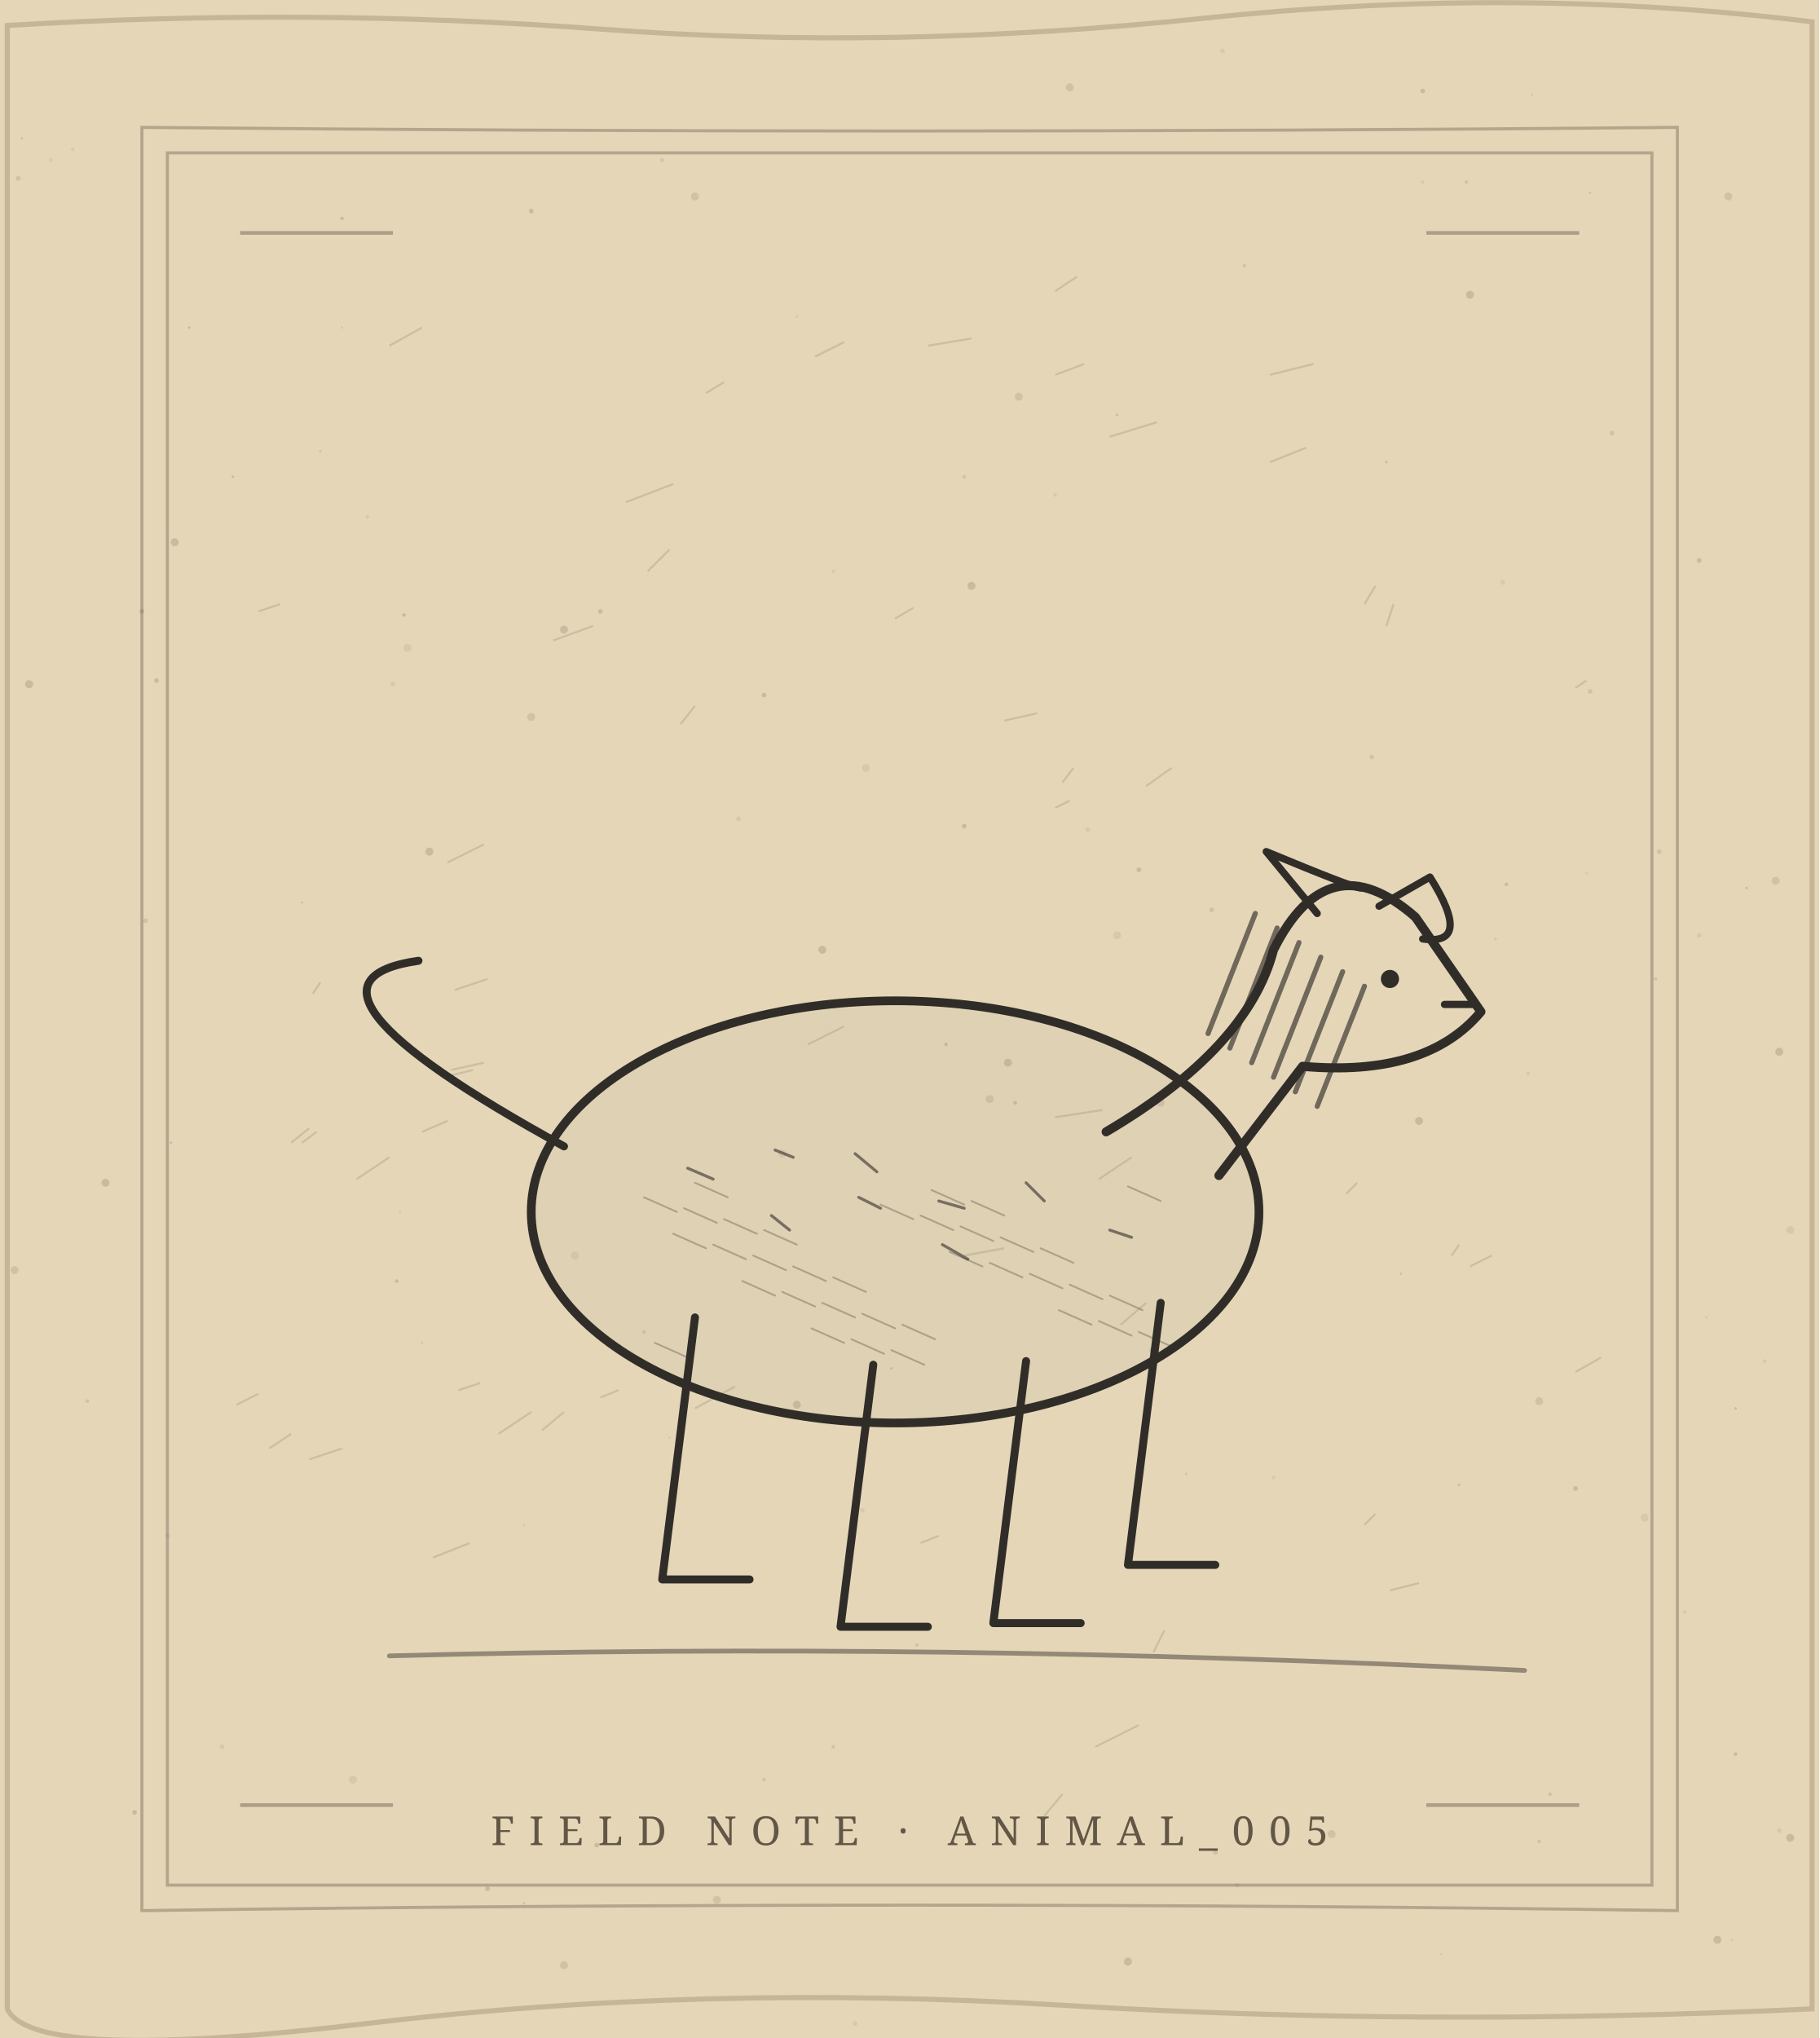
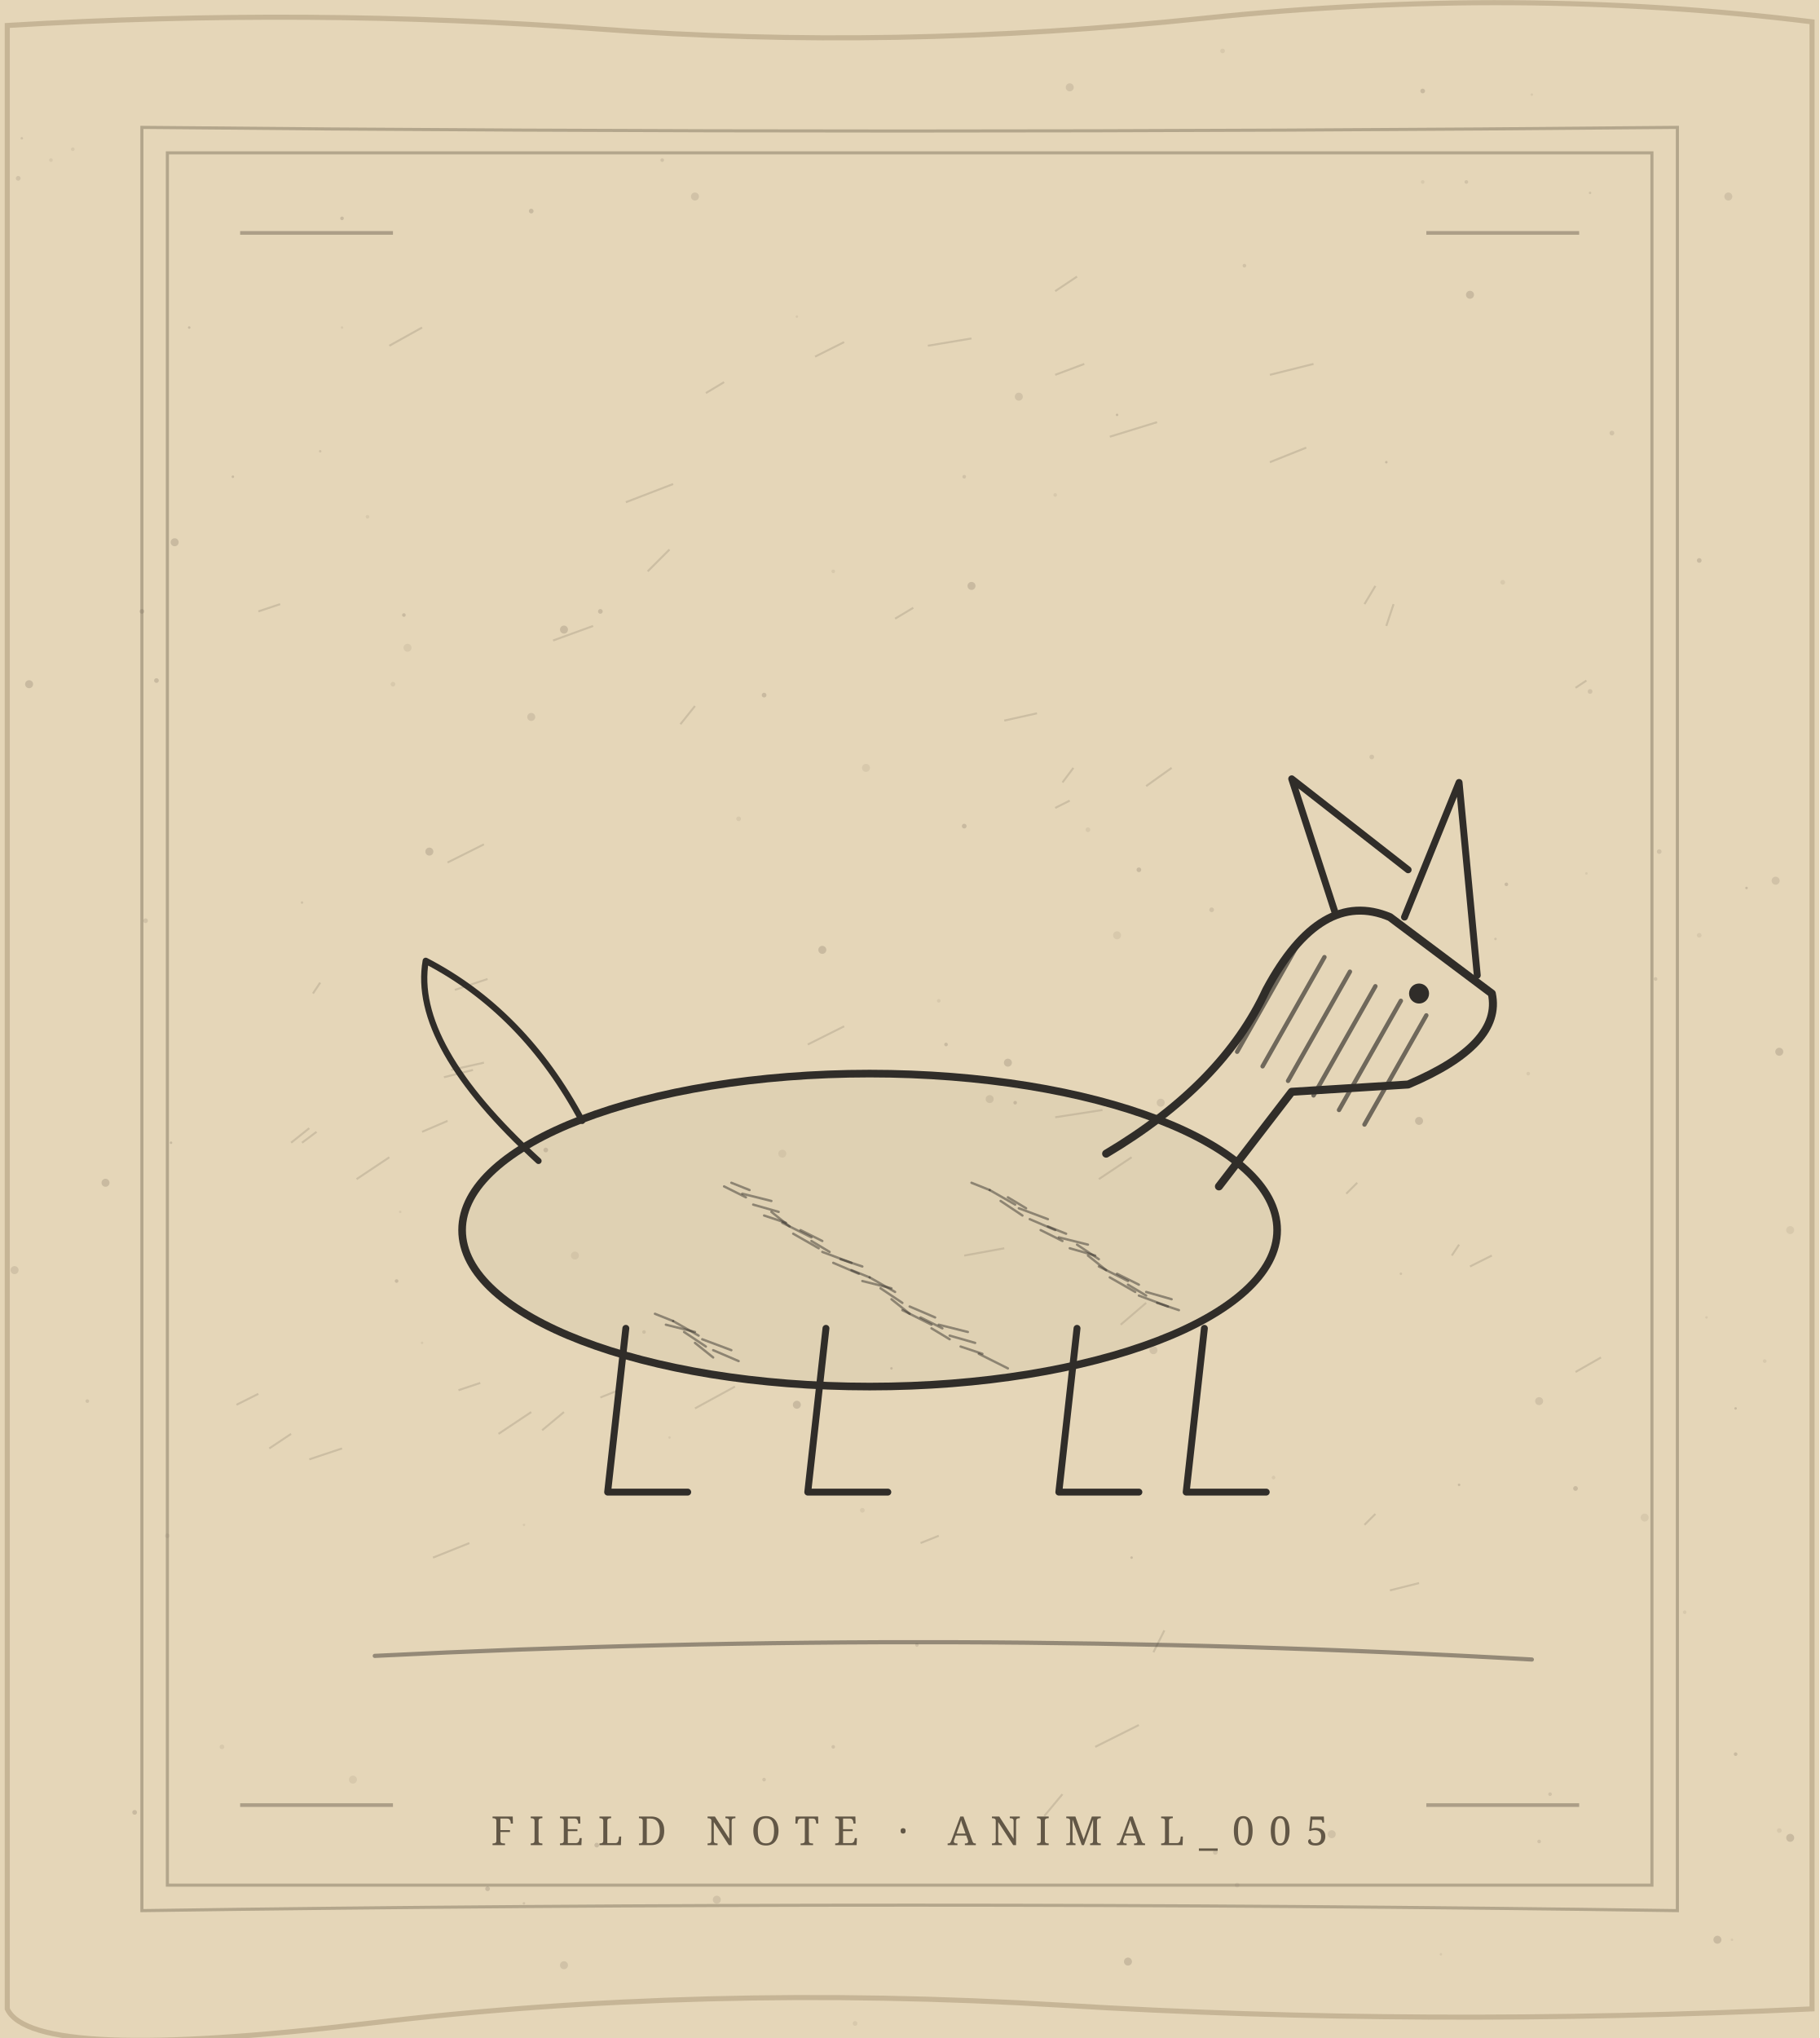
<svg xmlns="http://www.w3.org/2000/svg" viewBox="0 0 500 560" role="img" aria-label="Doğa defterinde kara kalem tür çizimi">
  <rect width="500" height="560" fill="#e5d6b8" />
  <path d="M2 7 Q85 2 165 8 T331 5 T498 6 V552 Q391 557 292 551 T101 556 T2 552 Z" fill="none" stroke="#9c8967" stroke-width="1.4" opacity=".42" />
  <path d="M39 35 Q246 37 461 35 V525 Q251 522 39 525 Z M46 42 H454 V518 H46 Z" fill="none" stroke="#776c57" stroke-width=".85" opacity=".46" />
  <path d="M66 64 h42 M392 64 h42 M66 496 h42 M392 496 h42" stroke="#655b4b" opacity=".45" />
  <circle cx="24" cy="385" r="0.5" fill="#736958" opacity="0.18" />
  <circle cx="64" cy="131" r="0.35" fill="#736958" opacity="0.25" />
  <circle cx="14" cy="44" r="0.5" fill="#736958" opacity="0.12" />
  <circle cx="229" cy="157" r="0.5" fill="#736958" opacity="0.12" />
  <circle cx="144" cy="419" r="0.35" fill="#736958" opacity="0.12" />
  <circle cx="265" cy="131" r="0.5" fill="#736958" opacity="0.18" />
  <circle cx="48" cy="149" r="1.1" fill="#736958" opacity="0.25" />
  <circle cx="47" cy="314" r="0.35" fill="#736958" opacity="0.25" />
  <circle cx="210" cy="489" r="0.5" fill="#736958" opacity="0.18" />
  <circle cx="411" cy="258" r="0.35" fill="#736958" opacity="0.18" />
  <circle cx="97" cy="489" r="1.1" fill="#736958" opacity="0.12" />
  <circle cx="219" cy="386" r="1.1" fill="#736958" opacity="0.25" />
  <circle cx="299" cy="228" r="0.65" fill="#736958" opacity="0.12" />
  <circle cx="403" cy="50" r="0.5" fill="#736958" opacity="0.18" />
  <circle cx="210" cy="191" r="0.65" fill="#736958" opacity="0.25" />
  <circle cx="280" cy="109" r="1.1" fill="#736958" opacity="0.18" />
  <circle cx="326" cy="405" r="0.35" fill="#736958" opacity="0.18" />
  <circle cx="177" cy="366" r="0.5" fill="#736958" opacity="0.18" />
  <circle cx="340" cy="518" r="0.65" fill="#736958" opacity="0.12" />
  <circle cx="492" cy="338" r="1.1" fill="#736958" opacity="0.12" />
  <circle cx="436" cy="240" r="0.35" fill="#736958" opacity="0.12" />
  <circle cx="391" cy="50" r="0.5" fill="#736958" opacity="0.12" />
  <circle cx="443" cy="119" r="0.65" fill="#736958" opacity="0.18" />
  <circle cx="488" cy="242" r="1.1" fill="#736958" opacity="0.18" />
  <circle cx="52" cy="90" r="0.35" fill="#736958" opacity="0.25" />
  <circle cx="237" cy="415" r="0.65" fill="#736958" opacity="0.12" />
  <circle cx="319" cy="303" r="1.1" fill="#736958" opacity="0.18" />
  <circle cx="485" cy="374" r="0.5" fill="#736958" opacity="0.12" />
  <circle cx="467" cy="257" r="0.65" fill="#736958" opacity="0.12" />
  <circle cx="437" cy="190" r="0.65" fill="#736958" opacity="0.18" />
  <circle cx="94" cy="90" r="0.35" fill="#736958" opacity="0.12" />
  <circle cx="134" cy="519" r="0.65" fill="#736958" opacity="0.25" />
  <circle cx="112" cy="178" r="1.1" fill="#736958" opacity="0.12" />
  <circle cx="489" cy="503" r="0.65" fill="#736958" opacity="0.12" />
  <circle cx="272" cy="302" r="1.1" fill="#736958" opacity="0.18" />
  <circle cx="426" cy="493" r="0.5" fill="#736958" opacity="0.18" />
  <circle cx="433" cy="409" r="0.65" fill="#736958" opacity="0.25" />
  <circle cx="37" cy="498" r="0.65" fill="#736958" opacity="0.25" />
  <circle cx="260" cy="287" r="0.5" fill="#736958" opacity="0.25" />
  <circle cx="467" cy="154" r="0.65" fill="#736958" opacity="0.25" />
  <circle cx="5" cy="49" r="0.65" fill="#736958" opacity="0.18" />
  <circle cx="437" cy="53" r="0.35" fill="#736958" opacity="0.18" />
  <circle cx="463" cy="443" r="0.5" fill="#736958" opacity="0.12" />
  <circle cx="182" cy="44" r="0.5" fill="#736958" opacity="0.18" />
  <circle cx="43" cy="187" r="0.65" fill="#736958" opacity="0.25" />
  <circle cx="476" cy="533" r="0.35" fill="#736958" opacity="0.12" />
  <circle cx="267" cy="161" r="1.1" fill="#736958" opacity="0.25" />
  <circle cx="29" cy="325" r="1.1" fill="#736958" opacity="0.25" />
  <circle cx="472" cy="533" r="1.1" fill="#736958" opacity="0.25" />
  <circle cx="277" cy="292" r="1.1" fill="#736958" opacity="0.25" />
  <circle cx="155" cy="173" r="1.1" fill="#736958" opacity="0.25" />
  <circle cx="290" cy="136" r="0.5" fill="#736958" opacity="0.12" />
  <circle cx="144" cy="523" r="0.35" fill="#736958" opacity="0.18" />
  <circle cx="235" cy="556" r="0.65" fill="#736958" opacity="0.12" />
  <circle cx="46" cy="422" r="0.65" fill="#736958" opacity="0.12" />
  <circle cx="258" cy="275" r="0.5" fill="#736958" opacity="0.12" />
  <circle cx="20" cy="41" r="0.5" fill="#736958" opacity="0.12" />
  <circle cx="455" cy="269" r="0.5" fill="#736958" opacity="0.18" />
  <circle cx="191" cy="54" r="1.1" fill="#736958" opacity="0.18" />
  <circle cx="310" cy="539" r="1.1" fill="#736958" opacity="0.25" />
  <circle cx="158" cy="345" r="1.1" fill="#736958" opacity="0.12" />
  <circle cx="317" cy="371" r="1.1" fill="#736958" opacity="0.18" />
  <circle cx="404" cy="81" r="1.1" fill="#736958" opacity="0.25" />
  <circle cx="94" cy="60" r="0.5" fill="#736958" opacity="0.25" />
  <circle cx="88" cy="124" r="0.35" fill="#736958" opacity="0.18" />
  <circle cx="307" cy="114" r="0.35" fill="#736958" opacity="0.25" />
  <circle cx="165" cy="168" r="0.65" fill="#736958" opacity="0.25" />
  <circle cx="39" cy="168" r="0.65" fill="#736958" opacity="0.25" />
  <circle cx="456" cy="234" r="0.65" fill="#736958" opacity="0.18" />
  <circle cx="111" cy="169" r="0.5" fill="#736958" opacity="0.25" />
  <circle cx="311" cy="428" r="0.35" fill="#736958" opacity="0.25" />
  <circle cx="245" cy="376" r="0.35" fill="#736958" opacity="0.25" />
  <circle cx="184" cy="395" r="0.35" fill="#736958" opacity="0.12" />
  <circle cx="118" cy="234" r="1.1" fill="#736958" opacity="0.25" />
  <circle cx="413" cy="160" r="0.65" fill="#736958" opacity="0.12" />
  <circle cx="477" cy="482" r="0.5" fill="#736958" opacity="0.25" />
  <circle cx="146" cy="58" r="0.65" fill="#736958" opacity="0.25" />
  <circle cx="110" cy="333" r="0.35" fill="#736958" opacity="0.12" />
  <circle cx="101" cy="142" r="0.5" fill="#736958" opacity="0.12" />
  <circle cx="350" cy="406" r="0.5" fill="#736958" opacity="0.12" />
  <circle cx="61" cy="480" r="0.65" fill="#736958" opacity="0.12" />
  <circle cx="109" cy="352" r="0.5" fill="#736958" opacity="0.25" />
  <circle cx="294" cy="24" r="1.1" fill="#736958" opacity="0.18" />
  <circle cx="265" cy="227" r="0.65" fill="#736958" opacity="0.25" />
  <circle cx="401" cy="408" r="0.35" fill="#736958" opacity="0.25" />
  <circle cx="108" cy="188" r="0.65" fill="#736958" opacity="0.12" />
  <circle cx="8" cy="188" r="1.1" fill="#736958" opacity="0.25" />
  <circle cx="164" cy="507" r="0.65" fill="#736958" opacity="0.25" />
  <circle cx="452" cy="417" r="1.1" fill="#736958" opacity="0.12" />
  <circle cx="492" cy="505" r="1.1" fill="#736958" opacity="0.25" />
  <circle cx="116" cy="369" r="0.35" fill="#736958" opacity="0.12" />
  <circle cx="475" cy="54" r="1.1" fill="#736958" opacity="0.18" />
  <circle cx="279" cy="303" r="0.5" fill="#736958" opacity="0.25" />
  <circle cx="423" cy="385" r="1.1" fill="#736958" opacity="0.18" />
  <circle cx="477" cy="387" r="0.35" fill="#736958" opacity="0.25" />
  <circle cx="150" cy="316" r="0.65" fill="#736958" opacity="0.25" />
  <circle cx="396" cy="537" r="0.35" fill="#736958" opacity="0.12" />
  <circle cx="197" cy="522" r="1.1" fill="#736958" opacity="0.18" />
  <circle cx="333" cy="250" r="0.65" fill="#736958" opacity="0.18" />
  <circle cx="390" cy="308" r="1.1" fill="#736958" opacity="0.25" />
  <circle cx="4" cy="349" r="1.1" fill="#736958" opacity="0.18" />
  <circle cx="366" cy="504" r="1.1" fill="#736958" opacity="0.18" />
  <circle cx="391" cy="25" r="0.65" fill="#736958" opacity="0.25" />
  <circle cx="414" cy="243" r="0.5" fill="#736958" opacity="0.25" />
  <circle cx="420" cy="295" r="0.5" fill="#736958" opacity="0.12" />
  <circle cx="83" cy="248" r="0.35" fill="#736958" opacity="0.18" />
  <circle cx="381" cy="127" r="0.35" fill="#736958" opacity="0.25" />
  <circle cx="215" cy="317" r="1.1" fill="#736958" opacity="0.12" />
  <circle cx="489" cy="289" r="1.1" fill="#736958" opacity="0.25" />
  <circle cx="313" cy="239" r="0.65" fill="#736958" opacity="0.25" />
  <circle cx="238" cy="211" r="1.1" fill="#736958" opacity="0.12" />
  <circle cx="40" cy="253" r="0.65" fill="#736958" opacity="0.18" />
  <circle cx="342" cy="73" r="0.5" fill="#736958" opacity="0.18" />
  <circle cx="421" cy="26" r="0.35" fill="#736958" opacity="0.12" />
  <circle cx="469" cy="362" r="0.35" fill="#736958" opacity="0.12" />
  <circle cx="146" cy="197" r="1.1" fill="#736958" opacity="0.18" />
  <circle cx="229" cy="480" r="0.5" fill="#736958" opacity="0.18" />
  <circle cx="219" cy="87" r="0.35" fill="#736958" opacity="0.12" />
  <circle cx="334" cy="509" r="0.65" fill="#736958" opacity="0.18" />
  <circle cx="385" cy="350" r="0.35" fill="#736958" opacity="0.18" />
  <circle cx="155" cy="540" r="1.1" fill="#736958" opacity="0.18" />
  <circle cx="203" cy="225" r="0.65" fill="#736958" opacity="0.12" />
  <circle cx="226" cy="261" r="1.1" fill="#736958" opacity="0.25" />
  <circle cx="6" cy="38" r="0.35" fill="#736958" opacity="0.18" />
  <circle cx="252" cy="452" r="0.5" fill="#736958" opacity="0.18" />
  <circle cx="336" cy="14" r="0.65" fill="#736958" opacity="0.12" />
  <circle cx="423" cy="506" r="0.5" fill="#736958" opacity="0.18" />
  <circle cx="307" cy="257" r="1.1" fill="#736958" opacity="0.12" />
  <circle cx="377" cy="208" r="0.65" fill="#736958" opacity="0.18" />
  <circle cx="480" cy="244" r="0.35" fill="#736958" opacity="0.25" />
  <path d="M292 215 l3 -4" stroke="#736958" stroke-width=".55" opacity=".22" />
  <path d="M71 168 l6 -2" stroke="#736958" stroke-width=".55" opacity=".22" />
  <path d="M290 80 l6 -4" stroke="#736958" stroke-width=".55" opacity=".22" />
  <path d="M246 170 l5 -3" stroke="#736958" stroke-width=".55" opacity=".22" />
  <path d="M172 138 l13 -5" stroke="#736958" stroke-width=".55" opacity=".22" />
  <path d="M83 314 l4 -3" stroke="#736958" stroke-width=".55" opacity=".22" />
  <path d="M152 176 l11 -4" stroke="#736958" stroke-width=".55" opacity=".22" />
  <path d="M107 95 l9 -5" stroke="#736958" stroke-width=".55" opacity=".22" />
  <path d="M349 103 l12 -3" stroke="#736958" stroke-width=".55" opacity=".22" />
  <path d="M290 222 l4 -2" stroke="#736958" stroke-width=".55" opacity=".22" />
  <path d="M253 424 l5 -2" stroke="#736958" stroke-width=".55" opacity=".22" />
  <path d="M349 127 l10 -4" stroke="#736958" stroke-width=".55" opacity=".22" />
  <path d="M119 428 l10 -4" stroke="#736958" stroke-width=".55" opacity=".22" />
  <path d="M255 95 l12 -2" stroke="#736958" stroke-width=".55" opacity=".22" />
  <path d="M404 348 l6 -3" stroke="#736958" stroke-width=".55" opacity=".22" />
  <path d="M375 166 l3 -5" stroke="#736958" stroke-width=".55" opacity=".22" />
  <path d="M65 386 l6 -3" stroke="#736958" stroke-width=".55" opacity=".22" />
  <path d="M315 216 l7 -5" stroke="#736958" stroke-width=".55" opacity=".22" />
  <path d="M191 387 l11 -6" stroke="#736958" stroke-width=".55" opacity=".22" />
  <path d="M265 345 l11 -2" stroke="#736958" stroke-width=".55" opacity=".22" />
  <path d="M382 437 l8 -2" stroke="#736958" stroke-width=".55" opacity=".22" />
  <path d="M317 454 l3 -6" stroke="#736958" stroke-width=".55" opacity=".22" />
  <path d="M80 314 l5 -4" stroke="#736958" stroke-width=".55" opacity=".22" />
  <path d="M399 345 l2 -3" stroke="#736958" stroke-width=".55" opacity=".22" />
  <path d="M98 324 l9 -6" stroke="#736958" stroke-width=".55" opacity=".22" />
  <path d="M125 272 l9 -3" stroke="#736958" stroke-width=".55" opacity=".22" />
  <path d="M137 394 l9 -6" stroke="#736958" stroke-width=".55" opacity=".22" />
  <path d="M433 189 l3 -2" stroke="#736958" stroke-width=".55" opacity=".22" />
  <path d="M123 237 l10 -5" stroke="#736958" stroke-width=".55" opacity=".22" />
  <path d="M149 393 l6 -5" stroke="#736958" stroke-width=".55" opacity=".22" />
  <path d="M290 103 l8 -3" stroke="#736958" stroke-width=".55" opacity=".22" />
  <path d="M194 108 l5 -3" stroke="#736958" stroke-width=".55" opacity=".22" />
  <path d="M370 328 l3 -3" stroke="#736958" stroke-width=".55" opacity=".22" />
  <path d="M308 364 l7 -6" stroke="#736958" stroke-width=".55" opacity=".22" />
  <path d="M187 199 l4 -5" stroke="#736958" stroke-width=".55" opacity=".22" />
  <path d="M126 382 l6 -2" stroke="#736958" stroke-width=".55" opacity=".22" />
  <path d="M276 198 l9 -2" stroke="#736958" stroke-width=".55" opacity=".22" />
  <path d="M224 98 l8 -4" stroke="#736958" stroke-width=".55" opacity=".22" />
  <path d="M375 419 l3 -3" stroke="#736958" stroke-width=".55" opacity=".22" />
  <path d="M305 120 l13 -4" stroke="#736958" stroke-width=".55" opacity=".22" />
  <path d="M381 172 l2 -6" stroke="#736958" stroke-width=".55" opacity=".22" />
  <path d="M124 294 l9 -2" stroke="#736958" stroke-width=".55" opacity=".22" />
  <path d="M301 480 l12 -6" stroke="#736958" stroke-width=".55" opacity=".22" />
  <path d="M302 324 l9 -6" stroke="#736958" stroke-width=".55" opacity=".22" />
  <path d="M86 273 l2 -3" stroke="#736958" stroke-width=".55" opacity=".22" />
  <path d="M74 398 l6 -4" stroke="#736958" stroke-width=".55" opacity=".22" />
  <path d="M85 401 l9 -3" stroke="#736958" stroke-width=".55" opacity=".22" />
  <path d="M222 287 l10 -5" stroke="#736958" stroke-width=".55" opacity=".22" />
  <path d="M116 311 l7 -3" stroke="#736958" stroke-width=".55" opacity=".22" />
  <path d="M290 307 l13 -2" stroke="#736958" stroke-width=".55" opacity=".22" />
  <path d="M178 157 l6 -6" stroke="#736958" stroke-width=".55" opacity=".22" />
  <path d="M122 296 l8 -2" stroke="#736958" stroke-width=".55" opacity=".22" />
  <path d="M165 384 l5 -2" stroke="#736958" stroke-width=".55" opacity=".22" />
  <path d="M287 499 l5 -6" stroke="#736958" stroke-width=".55" opacity=".22" />
  <path d="M433 377 l7 -4" stroke="#736958" stroke-width=".55" opacity=".22" />
-   <ellipse cx="246" cy="333" rx="100" ry="58" fill="#b3a68818" stroke="#302d29" stroke-width="2.4" />
-   <path d="M304 311 Q343 288 350 261 Q365 231 389 252 L407 278 Q392 296 358 293 L335 323" fill="none" stroke="#302d29" stroke-width="2.5" stroke-linecap="round" stroke-linejoin="round" opacity="1" />
-   <path d="M362 251 l-14 -17 q24 10 26 10 M379 249 l14 -8 q12 19 -2 17" fill="none" stroke="#302d29" stroke-width="2" stroke-linecap="round" stroke-linejoin="round" opacity="1" />
-   <path d="M397 276 l8 0" fill="none" stroke="#302d29" stroke-width="2" stroke-linecap="round" stroke-linejoin="round" opacity="1" />
-   <ellipse cx="382" cy="269" rx="2" ry="2" fill="#302d29" stroke="#302d29" stroke-width="1" />
-   <path d="M191 362 l-9 72 l24 0" fill="none" stroke="#302d29" stroke-width="2.2" stroke-linecap="round" stroke-linejoin="round" opacity="1" />
-   <path d="M240 375 l-9 72 l24 0" fill="none" stroke="#302d29" stroke-width="2.2" stroke-linecap="round" stroke-linejoin="round" opacity="1" />
-   <path d="M282 374 l-9 72 l24 0" fill="none" stroke="#302d29" stroke-width="2.2" stroke-linecap="round" stroke-linejoin="round" opacity="1" />
-   <path d="M319 358 l-9 72 l24 0" fill="none" stroke="#302d29" stroke-width="2.2" stroke-linecap="round" stroke-linejoin="round" opacity="1" />
-   <path d="M155 315 Q73 270 115 264" fill="none" stroke="#302d29" stroke-width="2.2" stroke-linecap="round" stroke-linejoin="round" opacity="1" />
-   <path d="M345 251 l-13 33" fill="none" stroke="#302d29" stroke-width="1.4" stroke-linecap="round" stroke-linejoin="round" opacity="0.65" />
-   <path d="M351 255 l-13 33" fill="none" stroke="#302d29" stroke-width="1.4" stroke-linecap="round" stroke-linejoin="round" opacity="0.65" />
-   <path d="M357 259 l-13 33" fill="none" stroke="#302d29" stroke-width="1.4" stroke-linecap="round" stroke-linejoin="round" opacity="0.65" />
-   <path d="M363 263 l-13 33" fill="none" stroke="#302d29" stroke-width="1.4" stroke-linecap="round" stroke-linejoin="round" opacity="0.65" />
-   <path d="M369 267 l-13 33" fill="none" stroke="#302d29" stroke-width="1.4" stroke-linecap="round" stroke-linejoin="round" opacity="0.65" />
-   <path d="M375 271 l-13 33" fill="none" stroke="#302d29" stroke-width="1.4" stroke-linecap="round" stroke-linejoin="round" opacity="0.65" />
-   <path d="M213 316 l5 2" fill="none" stroke="#302d29" stroke-width="0.8" stroke-linecap="round" stroke-linejoin="round" opacity="0.6" />
-   <path d="M236 329 l6 3" fill="none" stroke="#302d29" stroke-width="0.8" stroke-linecap="round" stroke-linejoin="round" opacity="0.6" />
-   <path d="M259 342 l7 4" fill="none" stroke="#302d29" stroke-width="0.8" stroke-linecap="round" stroke-linejoin="round" opacity="0.6" />
-   <path d="M282 325 l5 5" fill="none" stroke="#302d29" stroke-width="0.8" stroke-linecap="round" stroke-linejoin="round" opacity="0.6" />
-   <path d="M305 338 l6 2" fill="none" stroke="#302d29" stroke-width="0.8" stroke-linecap="round" stroke-linejoin="round" opacity="0.6" />
-   <path d="M189 321 l7 3" fill="none" stroke="#302d29" stroke-width="0.8" stroke-linecap="round" stroke-linejoin="round" opacity="0.6" />
-   <path d="M212 334 l5 4" fill="none" stroke="#302d29" stroke-width="0.8" stroke-linecap="round" stroke-linejoin="round" opacity="0.6" />
-   <path d="M235 317 l6 5" fill="none" stroke="#302d29" stroke-width="0.8" stroke-linecap="round" stroke-linejoin="round" opacity="0.6" />
-   <path d="M258 330 l7 2" fill="none" stroke="#302d29" stroke-width="0.8" stroke-linecap="round" stroke-linejoin="round" opacity="0.6" />
-   <path d="M191 325 l9 4" fill="none" stroke="#302d29" stroke-width="0.5" stroke-linecap="round" stroke-linejoin="round" opacity="0.29" />
-   <path d="M210 338 l9 4" fill="none" stroke="#302d29" stroke-width="0.5" stroke-linecap="round" stroke-linejoin="round" opacity="0.29" />
-   <path d="M229 351 l9 4" fill="none" stroke="#302d29" stroke-width="0.5" stroke-linecap="round" stroke-linejoin="round" opacity="0.29" />
-   <path d="M248 364 l9 4" fill="none" stroke="#302d29" stroke-width="0.5" stroke-linecap="round" stroke-linejoin="round" opacity="0.29" />
-   <path d="M267 330 l9 4" fill="none" stroke="#302d29" stroke-width="0.5" stroke-linecap="round" stroke-linejoin="round" opacity="0.29" />
-   <path d="M286 343 l9 4" fill="none" stroke="#302d29" stroke-width="0.5" stroke-linecap="round" stroke-linejoin="round" opacity="0.29" />
-   <path d="M305 356 l9 4" fill="none" stroke="#302d29" stroke-width="0.5" stroke-linecap="round" stroke-linejoin="round" opacity="0.29" />
-   <path d="M180 369 l9 4" fill="none" stroke="#302d29" stroke-width="0.5" stroke-linecap="round" stroke-linejoin="round" opacity="0.29" />
-   <path d="M199 335 l9 4" fill="none" stroke="#302d29" stroke-width="0.5" stroke-linecap="round" stroke-linejoin="round" opacity="0.29" />
-   <path d="M218 348 l9 4" fill="none" stroke="#302d29" stroke-width="0.5" stroke-linecap="round" stroke-linejoin="round" opacity="0.29" />
-   <path d="M237 361 l9 4" fill="none" stroke="#302d29" stroke-width="0.5" stroke-linecap="round" stroke-linejoin="round" opacity="0.29" />
-   <path d="M256 327 l9 4" fill="none" stroke="#302d29" stroke-width="0.5" stroke-linecap="round" stroke-linejoin="round" opacity="0.29" />
-   <path d="M275 340 l9 4" fill="none" stroke="#302d29" stroke-width="0.5" stroke-linecap="round" stroke-linejoin="round" opacity="0.29" />
-   <path d="M294 353 l9 4" fill="none" stroke="#302d29" stroke-width="0.5" stroke-linecap="round" stroke-linejoin="round" opacity="0.29" />
-   <path d="M313 366 l9 4" fill="none" stroke="#302d29" stroke-width="0.5" stroke-linecap="round" stroke-linejoin="round" opacity="0.29" />
-   <path d="M188 332 l9 4" fill="none" stroke="#302d29" stroke-width="0.5" stroke-linecap="round" stroke-linejoin="round" opacity="0.29" />
-   <path d="M207 345 l9 4" fill="none" stroke="#302d29" stroke-width="0.5" stroke-linecap="round" stroke-linejoin="round" opacity="0.29" />
-   <path d="M226 358 l9 4" fill="none" stroke="#302d29" stroke-width="0.5" stroke-linecap="round" stroke-linejoin="round" opacity="0.29" />
-   <path d="M245 371 l9 4" fill="none" stroke="#302d29" stroke-width="0.5" stroke-linecap="round" stroke-linejoin="round" opacity="0.29" />
-   <path d="M264 337 l9 4" fill="none" stroke="#302d29" stroke-width="0.5" stroke-linecap="round" stroke-linejoin="round" opacity="0.29" />
-   <path d="M283 350 l9 4" fill="none" stroke="#302d29" stroke-width="0.5" stroke-linecap="round" stroke-linejoin="round" opacity="0.29" />
-   <path d="M302 363 l9 4" fill="none" stroke="#302d29" stroke-width="0.5" stroke-linecap="round" stroke-linejoin="round" opacity="0.29" />
-   <path d="M177 329 l9 4" fill="none" stroke="#302d29" stroke-width="0.5" stroke-linecap="round" stroke-linejoin="round" opacity="0.29" />
-   <path d="M196 342 l9 4" fill="none" stroke="#302d29" stroke-width="0.5" stroke-linecap="round" stroke-linejoin="round" opacity="0.29" />
-   <path d="M215 355 l9 4" fill="none" stroke="#302d29" stroke-width="0.5" stroke-linecap="round" stroke-linejoin="round" opacity="0.29" />
-   <path d="M234 368 l9 4" fill="none" stroke="#302d29" stroke-width="0.5" stroke-linecap="round" stroke-linejoin="round" opacity="0.29" />
-   <path d="M253 334 l9 4" fill="none" stroke="#302d29" stroke-width="0.5" stroke-linecap="round" stroke-linejoin="round" opacity="0.29" />
-   <path d="M272 347 l9 4" fill="none" stroke="#302d29" stroke-width="0.5" stroke-linecap="round" stroke-linejoin="round" opacity="0.29" />
-   <path d="M291 360 l9 4" fill="none" stroke="#302d29" stroke-width="0.5" stroke-linecap="round" stroke-linejoin="round" opacity="0.29" />
-   <path d="M310 326 l9 4" fill="none" stroke="#302d29" stroke-width="0.5" stroke-linecap="round" stroke-linejoin="round" opacity="0.29" />
-   <path d="M185 339 l9 4" fill="none" stroke="#302d29" stroke-width="0.5" stroke-linecap="round" stroke-linejoin="round" opacity="0.29" />
-   <path d="M204 352 l9 4" fill="none" stroke="#302d29" stroke-width="0.5" stroke-linecap="round" stroke-linejoin="round" opacity="0.29" />
-   <path d="M223 365 l9 4" fill="none" stroke="#302d29" stroke-width="0.5" stroke-linecap="round" stroke-linejoin="round" opacity="0.29" />
-   <path d="M242 331 l9 4" fill="none" stroke="#302d29" stroke-width="0.5" stroke-linecap="round" stroke-linejoin="round" opacity="0.29" />
-   <path d="M261 344 l9 4" fill="none" stroke="#302d29" stroke-width="0.5" stroke-linecap="round" stroke-linejoin="round" opacity="0.29" />
-   <path d="M107 455 Q257 451 419 459" fill="none" stroke="#302d29" stroke-width="1.3" stroke-linecap="round" stroke-linejoin="round" opacity="0.45" />
+   <ellipse cx="239" cy="338" rx="112" ry="43" fill="#b3a68818" stroke="#302d29" stroke-width="2.1" />
+   <path d="M304 317 Q336 298 348 272 Q363 244 382 252 L410 273 Q413 287 387 298 L355 300 L335 326" fill="none" stroke="#302d29" stroke-width="2.2" stroke-linecap="round" stroke-linejoin="round" opacity="1" />
+   <path d="M367 251 l-12 -37 32 25 M386 252 l15 -37 5 53" fill="none" stroke="#302d29" stroke-width="1.9" stroke-linecap="round" stroke-linejoin="round" opacity="1" />
+   <ellipse cx="390" cy="273" rx="2.4" ry="2.4" fill="#302d29" stroke="#302d29" stroke-width="0.7" />
+   <path d="M172 365 l-5 45 22 0" fill="none" stroke="#302d29" stroke-width="1.9" stroke-linecap="round" stroke-linejoin="round" opacity="1" />
+   <path d="M227 365 l-5 45 22 0" fill="none" stroke="#302d29" stroke-width="1.9" stroke-linecap="round" stroke-linejoin="round" opacity="1" />
+   <path d="M296 365 l-5 45 22 0" fill="none" stroke="#302d29" stroke-width="1.9" stroke-linecap="round" stroke-linejoin="round" opacity="1" />
+   <path d="M331 365 l-5 45 22 0" fill="none" stroke="#302d29" stroke-width="1.9" stroke-linecap="round" stroke-linejoin="round" opacity="1" />
+   <path d="M148 319 Q113 287 117 264 Q144 278 160 308" fill="none" stroke="#302d29" stroke-width="1.7" stroke-linecap="round" stroke-linejoin="round" opacity="1" />
+   <path d="M357 259 l-17 30" fill="none" stroke="#302d29" stroke-width="1.2" stroke-linecap="round" stroke-linejoin="round" opacity="0.65" />
+   <path d="M364 263 l-17 30" fill="none" stroke="#302d29" stroke-width="1.2" stroke-linecap="round" stroke-linejoin="round" opacity="0.65" />
+   <path d="M371 267 l-17 30" fill="none" stroke="#302d29" stroke-width="1.2" stroke-linecap="round" stroke-linejoin="round" opacity="0.65" />
+   <path d="M378 271 l-17 30" fill="none" stroke="#302d29" stroke-width="1.2" stroke-linecap="round" stroke-linejoin="round" opacity="0.65" />
+   <path d="M385 275 l-17 30" fill="none" stroke="#302d29" stroke-width="1.2" stroke-linecap="round" stroke-linejoin="round" opacity="0.65" />
+   <path d="M392 279 l-17 30" fill="none" stroke="#302d29" stroke-width="1.2" stroke-linecap="round" stroke-linejoin="round" opacity="0.65" />
+   <path d="M201 325 l5 2" fill="none" stroke="#302d29" stroke-width="0.65" stroke-linecap="round" stroke-linejoin="round" opacity="0.47" />
+   <path d="M220 338 l6 3" fill="none" stroke="#302d29" stroke-width="0.65" stroke-linecap="round" stroke-linejoin="round" opacity="0.47" />
+   <path d="M239 351 l7 4" fill="none" stroke="#302d29" stroke-width="0.65" stroke-linecap="round" stroke-linejoin="round" opacity="0.47" />
+   <path d="M258 364 l8 2" fill="none" stroke="#302d29" stroke-width="0.65" stroke-linecap="round" stroke-linejoin="round" opacity="0.47" />
+   <path d="M277 329 l5 3" fill="none" stroke="#302d29" stroke-width="0.65" stroke-linecap="round" stroke-linejoin="round" opacity="0.47" />
+   <path d="M296 342 l6 4" fill="none" stroke="#302d29" stroke-width="0.65" stroke-linecap="round" stroke-linejoin="round" opacity="0.47" />
+   <path d="M315 355 l7 2" fill="none" stroke="#302d29" stroke-width="0.65" stroke-linecap="round" stroke-linejoin="round" opacity="0.47" />
+   <path d="M193 368 l8 3" fill="none" stroke="#302d29" stroke-width="0.65" stroke-linecap="round" stroke-linejoin="round" opacity="0.47" />
+   <path d="M212 333 l5 4" fill="none" stroke="#302d29" stroke-width="0.65" stroke-linecap="round" stroke-linejoin="round" opacity="0.47" />
+   <path d="M231 346 l6 2" fill="none" stroke="#302d29" stroke-width="0.65" stroke-linecap="round" stroke-linejoin="round" opacity="0.47" />
+   <path d="M250 359 l7 3" fill="none" stroke="#302d29" stroke-width="0.65" stroke-linecap="round" stroke-linejoin="round" opacity="0.47" />
+   <path d="M269 372 l8 4" fill="none" stroke="#302d29" stroke-width="0.65" stroke-linecap="round" stroke-linejoin="round" opacity="0.47" />
+   <path d="M288 337 l5 2" fill="none" stroke="#302d29" stroke-width="0.65" stroke-linecap="round" stroke-linejoin="round" opacity="0.47" />
+   <path d="M307 350 l6 3" fill="none" stroke="#302d29" stroke-width="0.65" stroke-linecap="round" stroke-linejoin="round" opacity="0.47" />
+   <path d="M185 363 l7 4" fill="none" stroke="#302d29" stroke-width="0.65" stroke-linecap="round" stroke-linejoin="round" opacity="0.47" />
+   <path d="M204 328 l8 2" fill="none" stroke="#302d29" stroke-width="0.65" stroke-linecap="round" stroke-linejoin="round" opacity="0.47" />
+   <path d="M223 341 l5 3" fill="none" stroke="#302d29" stroke-width="0.65" stroke-linecap="round" stroke-linejoin="round" opacity="0.47" />
+   <path d="M242 354 l6 4" fill="none" stroke="#302d29" stroke-width="0.65" stroke-linecap="round" stroke-linejoin="round" opacity="0.47" />
+   <path d="M261 367 l7 2" fill="none" stroke="#302d29" stroke-width="0.65" stroke-linecap="round" stroke-linejoin="round" opacity="0.47" />
+   <path d="M280 332 l8 3" fill="none" stroke="#302d29" stroke-width="0.65" stroke-linecap="round" stroke-linejoin="round" opacity="0.47" />
+   <path d="M299 345 l5 4" fill="none" stroke="#302d29" stroke-width="0.65" stroke-linecap="round" stroke-linejoin="round" opacity="0.47" />
+   <path d="M318 358 l6 2" fill="none" stroke="#302d29" stroke-width="0.65" stroke-linecap="round" stroke-linejoin="round" opacity="0.47" />
+   <path d="M196 371 l7 3" fill="none" stroke="#302d29" stroke-width="0.65" stroke-linecap="round" stroke-linejoin="round" opacity="0.47" />
+   <path d="M215 336 l8 4" fill="none" stroke="#302d29" stroke-width="0.65" stroke-linecap="round" stroke-linejoin="round" opacity="0.47" />
+   <path d="M234 349 l5 2" fill="none" stroke="#302d29" stroke-width="0.65" stroke-linecap="round" stroke-linejoin="round" opacity="0.47" />
+   <path d="M253 362 l6 3" fill="none" stroke="#302d29" stroke-width="0.65" stroke-linecap="round" stroke-linejoin="round" opacity="0.47" />
+   <path d="M272 327 l7 4" fill="none" stroke="#302d29" stroke-width="0.65" stroke-linecap="round" stroke-linejoin="round" opacity="0.47" />
+   <path d="M291 340 l8 2" fill="none" stroke="#302d29" stroke-width="0.65" stroke-linecap="round" stroke-linejoin="round" opacity="0.47" />
+   <path d="M310 353 l5 3" fill="none" stroke="#302d29" stroke-width="0.65" stroke-linecap="round" stroke-linejoin="round" opacity="0.47" />
+   <path d="M188 366 l6 4" fill="none" stroke="#302d29" stroke-width="0.65" stroke-linecap="round" stroke-linejoin="round" opacity="0.47" />
+   <path d="M207 331 l7 2" fill="none" stroke="#302d29" stroke-width="0.65" stroke-linecap="round" stroke-linejoin="round" opacity="0.47" />
+   <path d="M226 344 l8 3" fill="none" stroke="#302d29" stroke-width="0.65" stroke-linecap="round" stroke-linejoin="round" opacity="0.47" />
+   <path d="M245 357 l5 4" fill="none" stroke="#302d29" stroke-width="0.65" stroke-linecap="round" stroke-linejoin="round" opacity="0.47" />
+   <path d="M264 370 l6 2" fill="none" stroke="#302d29" stroke-width="0.65" stroke-linecap="round" stroke-linejoin="round" opacity="0.47" />
+   <path d="M283 335 l7 3" fill="none" stroke="#302d29" stroke-width="0.65" stroke-linecap="round" stroke-linejoin="round" opacity="0.47" />
+   <path d="M302 348 l8 4" fill="none" stroke="#302d29" stroke-width="0.65" stroke-linecap="round" stroke-linejoin="round" opacity="0.47" />
+   <path d="M180 361 l5 2" fill="none" stroke="#302d29" stroke-width="0.65" stroke-linecap="round" stroke-linejoin="round" opacity="0.47" />
+   <path d="M199 326 l6 3" fill="none" stroke="#302d29" stroke-width="0.65" stroke-linecap="round" stroke-linejoin="round" opacity="0.47" />
+   <path d="M218 339 l7 4" fill="none" stroke="#302d29" stroke-width="0.65" stroke-linecap="round" stroke-linejoin="round" opacity="0.47" />
+   <path d="M237 352 l8 2" fill="none" stroke="#302d29" stroke-width="0.65" stroke-linecap="round" stroke-linejoin="round" opacity="0.47" />
+   <path d="M256 365 l5 3" fill="none" stroke="#302d29" stroke-width="0.65" stroke-linecap="round" stroke-linejoin="round" opacity="0.47" />
+   <path d="M275 330 l6 4" fill="none" stroke="#302d29" stroke-width="0.65" stroke-linecap="round" stroke-linejoin="round" opacity="0.47" />
+   <path d="M294 343 l7 2" fill="none" stroke="#302d29" stroke-width="0.65" stroke-linecap="round" stroke-linejoin="round" opacity="0.47" />
+   <path d="M313 356 l8 3" fill="none" stroke="#302d29" stroke-width="0.65" stroke-linecap="round" stroke-linejoin="round" opacity="0.47" />
+   <path d="M191 369 l5 4" fill="none" stroke="#302d29" stroke-width="0.65" stroke-linecap="round" stroke-linejoin="round" opacity="0.47" />
+   <path d="M210 334 l6 2" fill="none" stroke="#302d29" stroke-width="0.65" stroke-linecap="round" stroke-linejoin="round" opacity="0.47" />
+   <path d="M229 347 l7 3" fill="none" stroke="#302d29" stroke-width="0.65" stroke-linecap="round" stroke-linejoin="round" opacity="0.47" />
+   <path d="M248 360 l8 4" fill="none" stroke="#302d29" stroke-width="0.65" stroke-linecap="round" stroke-linejoin="round" opacity="0.47" />
+   <path d="M267 325 l5 2" fill="none" stroke="#302d29" stroke-width="0.65" stroke-linecap="round" stroke-linejoin="round" opacity="0.47" />
+   <path d="M286 338 l6 3" fill="none" stroke="#302d29" stroke-width="0.65" stroke-linecap="round" stroke-linejoin="round" opacity="0.47" />
+   <path d="M305 351 l7 4" fill="none" stroke="#302d29" stroke-width="0.65" stroke-linecap="round" stroke-linejoin="round" opacity="0.47" />
+   <path d="M183 364 l8 2" fill="none" stroke="#302d29" stroke-width="0.65" stroke-linecap="round" stroke-linejoin="round" opacity="0.47" />
+   <path d="M103 455 Q262 447 421 456" fill="none" stroke="#302d29" stroke-width="1.15" stroke-linecap="round" stroke-linejoin="round" opacity="0.45" />
  <text x="250" y="507" text-anchor="middle" fill="#625746" font-size="11" font-family="serif" letter-spacing="4">FIELD NOTE · ANIMAL_005</text>
</svg>
